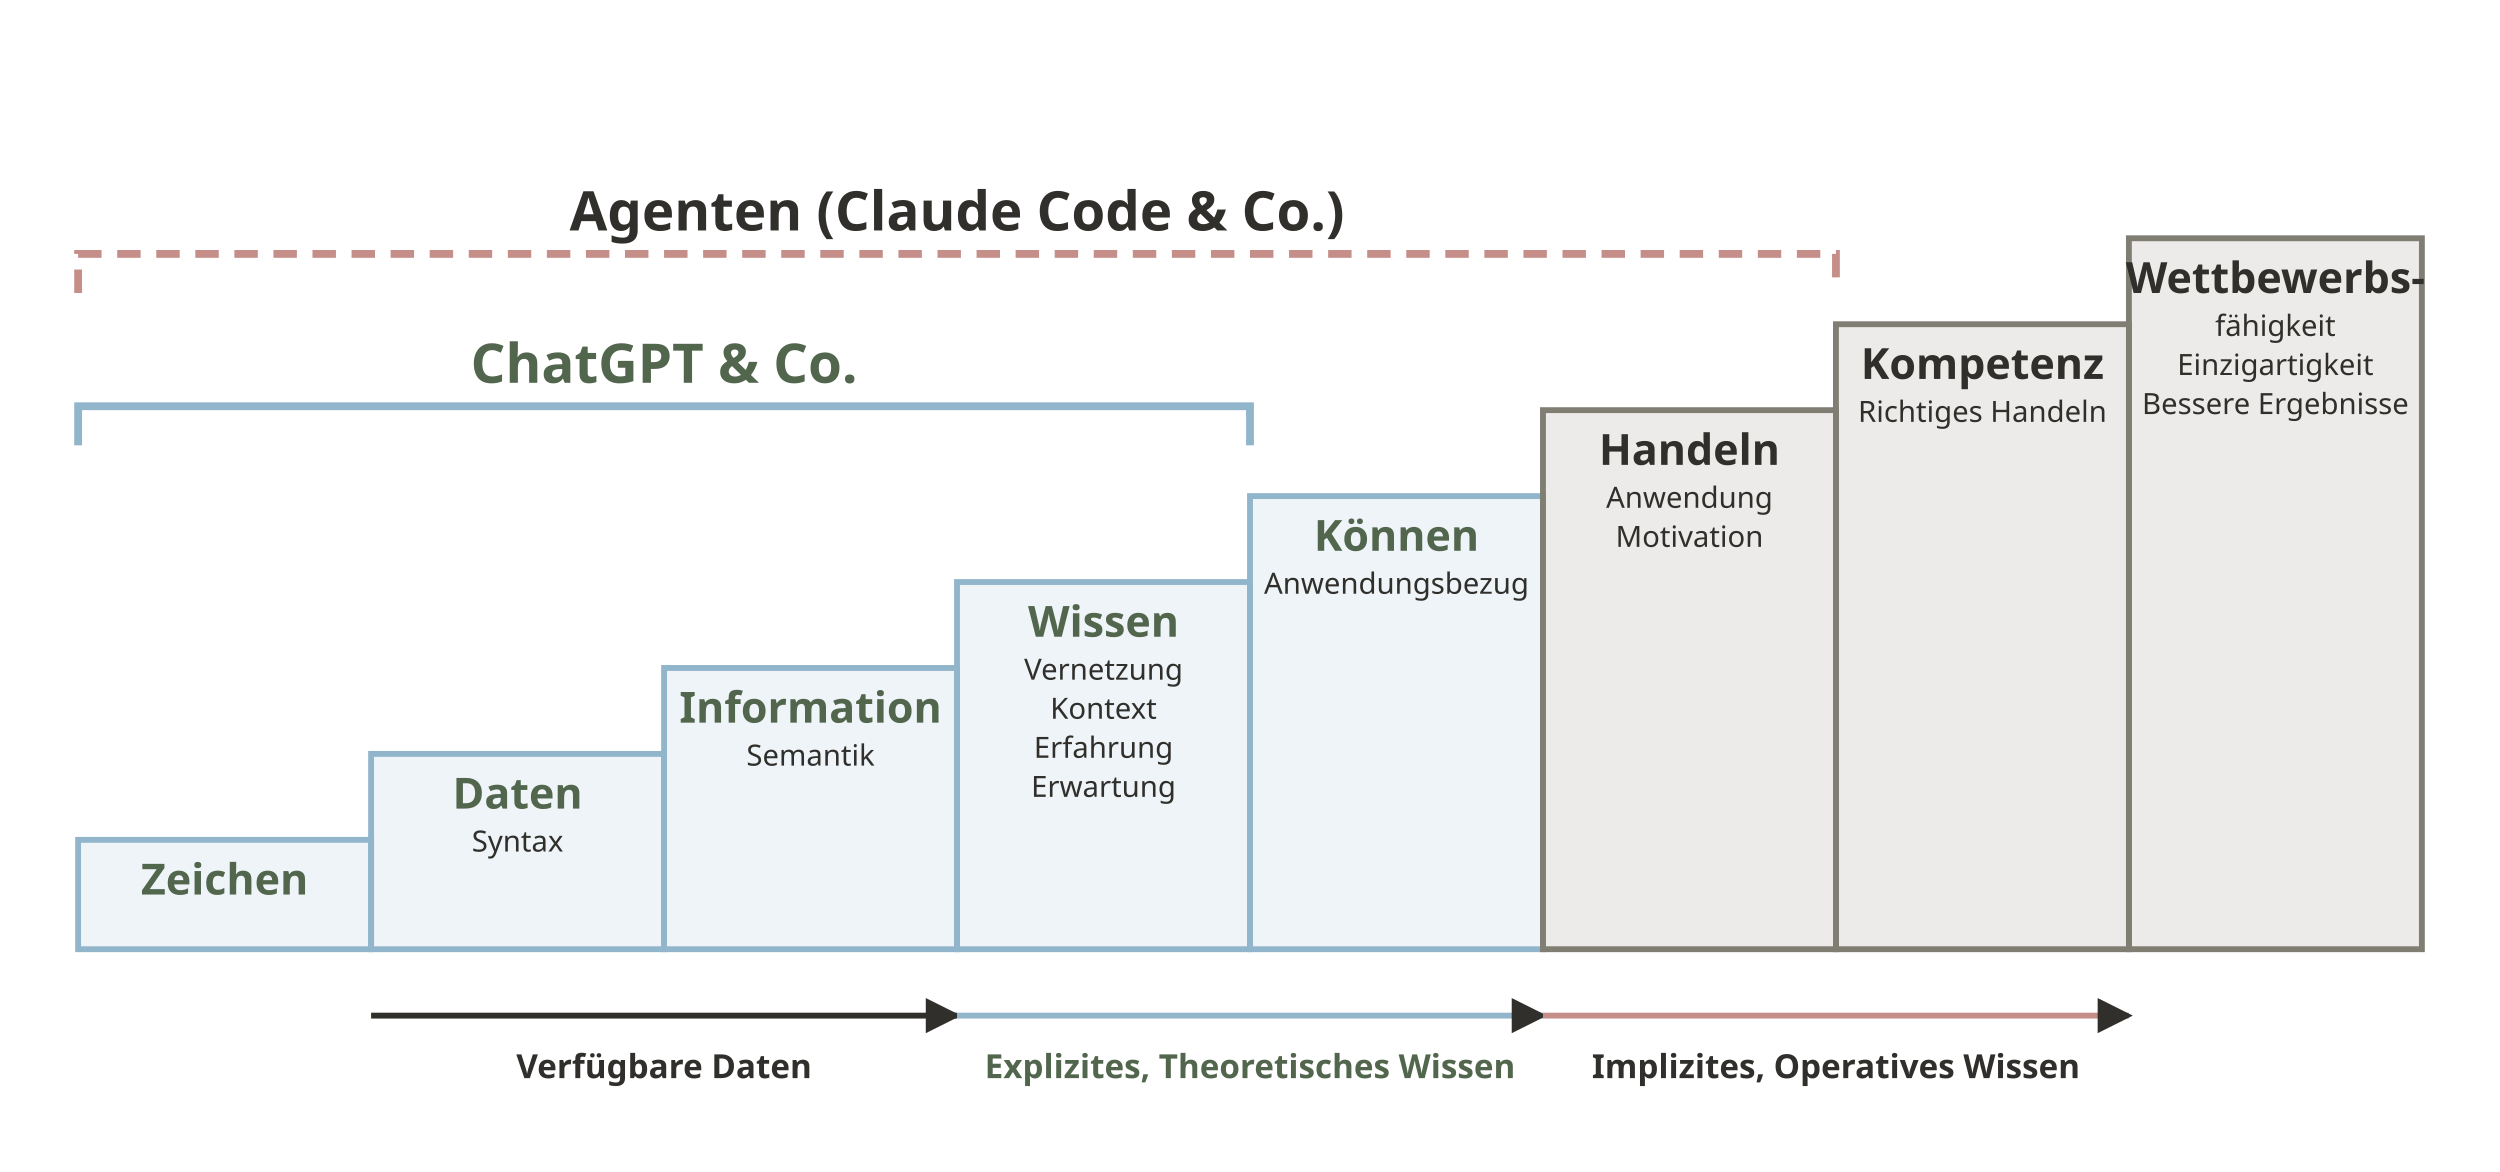
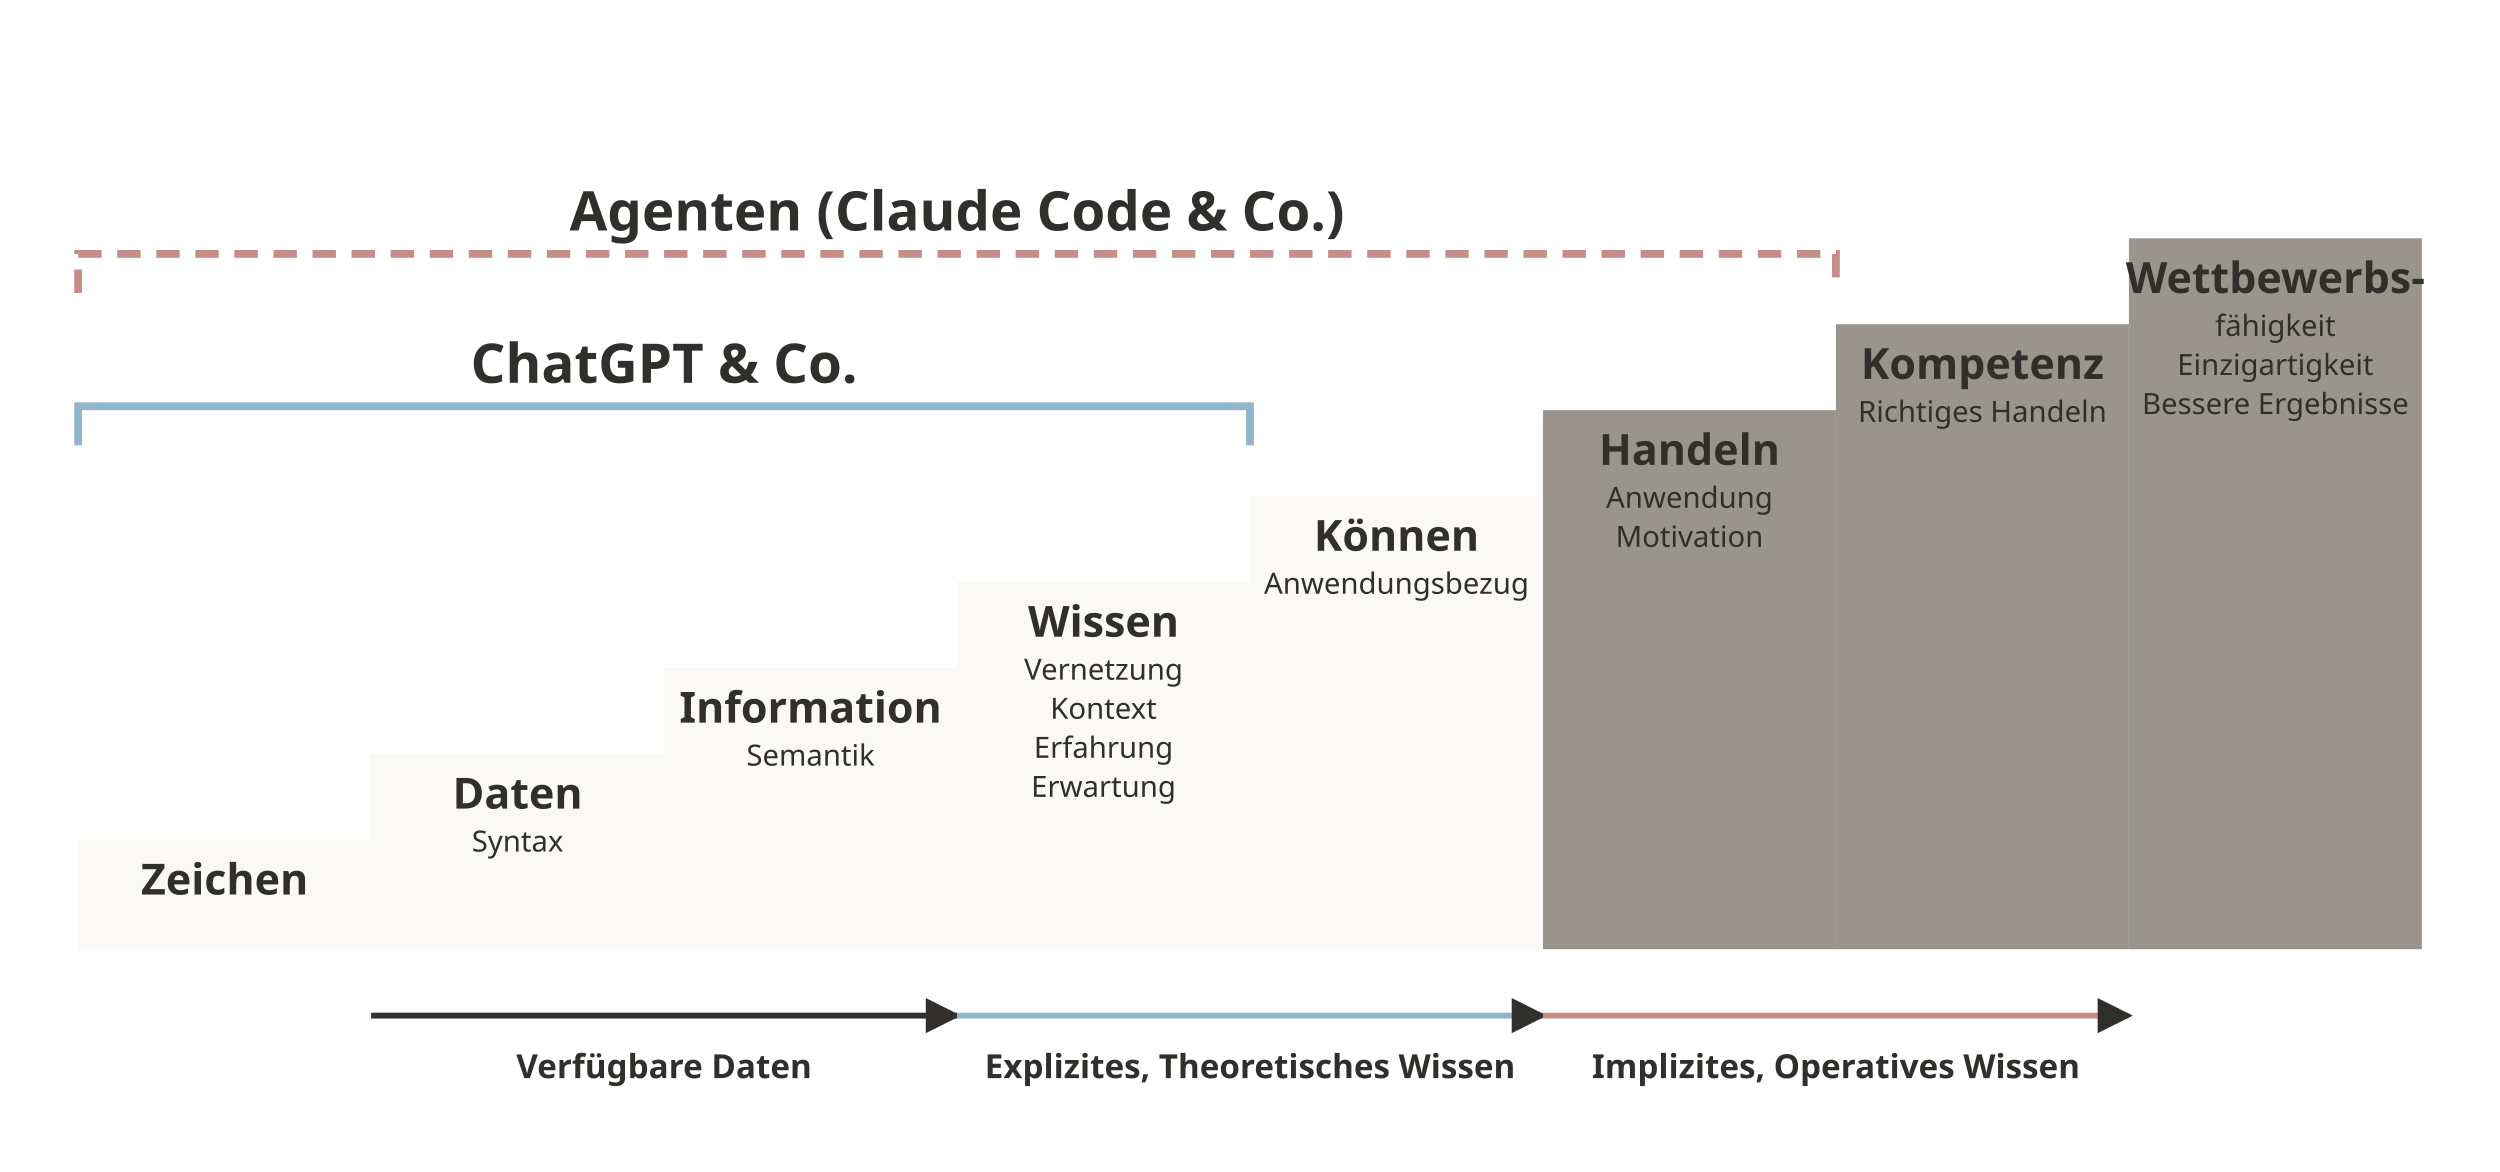
<svg xmlns="http://www.w3.org/2000/svg" viewBox="0 0 1280 600" width="1280" height="600">
  <defs>
    <marker id="a" markerUnits="userSpaceOnUse" markerWidth="18" markerHeight="18" refX="16" refY="9" orient="auto">
      <path d="M0,0 L18,9 L0,18 Z" fill="#302F2B" />
    </marker>
  </defs>
-   <rect x="40" y="430" width="150" height="56" fill="#91B5CB" fill-opacity="0.15" stroke="#91B5CB" stroke-width="3" />
-   <text x="115.0" y="458" font-size="22" font-weight="600" fill="#52664D" text-anchor="middle" font-family="'Space Grotesk', sans-serif" style="font-variant-ligatures:none;font-feature-settings:'liga' 0,'clig' 0">Zeichen</text>
-   <rect x="190" y="386" width="150" height="100" fill="#91B5CB" fill-opacity="0.15" stroke="#91B5CB" stroke-width="3" />
-   <text x="265.0" y="414" font-size="22" font-weight="600" fill="#52664D" text-anchor="middle" font-family="'Space Grotesk', sans-serif" style="font-variant-ligatures:none;font-feature-settings:'liga' 0,'clig' 0">Daten</text>
+   <rect x="40" y="430" width="150" height="56" fill="#F8F7F2" fill-opacity="0.75" />
+   <text x="115.0" y="458" font-size="22" font-weight="600" fill="#302F2B" text-anchor="middle" font-family="'Space Grotesk', sans-serif" style="font-variant-ligatures:none;font-feature-settings:'liga' 0,'clig' 0">Zeichen</text>
+   <rect x="190" y="386" width="150" height="100" fill="#F8F7F2" fill-opacity="0.75" />
+   <text x="265.0" y="414" font-size="22" font-weight="600" fill="#302F2B" text-anchor="middle" font-family="'Space Grotesk', sans-serif" style="font-variant-ligatures:none;font-feature-settings:'liga' 0,'clig' 0">Daten</text>
  <text x="265.0" y="436" font-size="15" font-weight="400" fill="#302F2B" text-anchor="middle" font-family="'Space Grotesk', sans-serif" style="font-variant-ligatures:none;font-feature-settings:'liga' 0,'clig' 0">Syntax</text>
-   <rect x="340" y="342" width="150" height="144" fill="#91B5CB" fill-opacity="0.15" stroke="#91B5CB" stroke-width="3" />
-   <text x="415.0" y="370" font-size="22" font-weight="600" fill="#52664D" text-anchor="middle" font-family="'Space Grotesk', sans-serif" style="font-variant-ligatures:none;font-feature-settings:'liga' 0,'clig' 0">Information</text>
+   <rect x="340" y="342" width="150" height="144" fill="#F8F7F2" fill-opacity="0.75" />
+   <text x="415.0" y="370" font-size="22" font-weight="600" fill="#302F2B" text-anchor="middle" font-family="'Space Grotesk', sans-serif" style="font-variant-ligatures:none;font-feature-settings:'liga' 0,'clig' 0">Information</text>
  <text x="415.0" y="392" font-size="15" font-weight="400" fill="#302F2B" text-anchor="middle" font-family="'Space Grotesk', sans-serif" style="font-variant-ligatures:none;font-feature-settings:'liga' 0,'clig' 0">Semantik</text>
-   <rect x="490" y="298" width="150" height="188" fill="#91B5CB" fill-opacity="0.15" stroke="#91B5CB" stroke-width="3" />
-   <text x="565.0" y="326" font-size="22" font-weight="600" fill="#52664D" text-anchor="middle" font-family="'Space Grotesk', sans-serif" style="font-variant-ligatures:none;font-feature-settings:'liga' 0,'clig' 0">Wissen</text>
+   <rect x="490" y="298" width="150" height="188" fill="#F8F7F2" fill-opacity="0.75" />
+   <text x="565.0" y="326" font-size="22" font-weight="600" fill="#302F2B" text-anchor="middle" font-family="'Space Grotesk', sans-serif" style="font-variant-ligatures:none;font-feature-settings:'liga' 0,'clig' 0">Wissen</text>
  <text x="565.0" y="348" font-size="15" font-weight="400" fill="#302F2B" text-anchor="middle" font-family="'Space Grotesk', sans-serif" style="font-variant-ligatures:none;font-feature-settings:'liga' 0,'clig' 0">Vernetzung</text>
  <text x="565.0" y="368" font-size="15" font-weight="400" fill="#302F2B" text-anchor="middle" font-family="'Space Grotesk', sans-serif" style="font-variant-ligatures:none;font-feature-settings:'liga' 0,'clig' 0">Kontext</text>
  <text x="565.0" y="388" font-size="15" font-weight="400" fill="#302F2B" text-anchor="middle" font-family="'Space Grotesk', sans-serif" style="font-variant-ligatures:none;font-feature-settings:'liga' 0,'clig' 0">Erfahrung</text>
  <text x="565.0" y="408" font-size="15" font-weight="400" fill="#302F2B" text-anchor="middle" font-family="'Space Grotesk', sans-serif" style="font-variant-ligatures:none;font-feature-settings:'liga' 0,'clig' 0">Erwartung</text>
-   <rect x="640" y="254" width="150" height="232" fill="#91B5CB" fill-opacity="0.15" stroke="#91B5CB" stroke-width="3" />
-   <text x="715.0" y="282" font-size="22" font-weight="600" fill="#52664D" text-anchor="middle" font-family="'Space Grotesk', sans-serif" style="font-variant-ligatures:none;font-feature-settings:'liga' 0,'clig' 0">Können</text>
+   <rect x="640" y="254" width="150" height="232" fill="#F8F7F2" fill-opacity="0.75" />
+   <text x="715.0" y="282" font-size="22" font-weight="600" fill="#302F2B" text-anchor="middle" font-family="'Space Grotesk', sans-serif" style="font-variant-ligatures:none;font-feature-settings:'liga' 0,'clig' 0">Können</text>
  <text x="715.0" y="304" font-size="15" font-weight="400" fill="#302F2B" text-anchor="middle" font-family="'Space Grotesk', sans-serif" style="font-variant-ligatures:none;font-feature-settings:'liga' 0,'clig' 0">Anwendungsbezug</text>
-   <rect x="790" y="210" width="150" height="276" fill="#807D73" fill-opacity="0.15" stroke="#807D73" stroke-width="3" />
+   <rect x="790" y="210" width="150" height="276" fill="#99958C" />
  <text x="865.0" y="238" font-size="22" font-weight="600" fill="#302F2B" text-anchor="middle" font-family="'Space Grotesk', sans-serif" style="font-variant-ligatures:none;font-feature-settings:'liga' 0,'clig' 0">Handeln</text>
  <text x="865.0" y="260" font-size="15" font-weight="400" fill="#302F2B" text-anchor="middle" font-family="'Space Grotesk', sans-serif" style="font-variant-ligatures:none;font-feature-settings:'liga' 0,'clig' 0">Anwendung</text>
  <text x="865.0" y="280" font-size="15" font-weight="400" fill="#302F2B" text-anchor="middle" font-family="'Space Grotesk', sans-serif" style="font-variant-ligatures:none;font-feature-settings:'liga' 0,'clig' 0">Motivation</text>
-   <rect x="940" y="166" width="150" height="320" fill="#807D73" fill-opacity="0.15" stroke="#807D73" stroke-width="3" />
+   <rect x="940" y="166" width="150" height="320" fill="#99958C" />
  <text x="1015.0" y="194" font-size="22" font-weight="600" fill="#302F2B" text-anchor="middle" font-family="'Space Grotesk', sans-serif" style="font-variant-ligatures:none;font-feature-settings:'liga' 0,'clig' 0">Kompetenz</text>
  <text x="1015.0" y="216" font-size="15" font-weight="400" fill="#302F2B" text-anchor="middle" font-family="'Space Grotesk', sans-serif" style="font-variant-ligatures:none;font-feature-settings:'liga' 0,'clig' 0">Richtiges Handeln</text>
-   <rect x="1090" y="122" width="150" height="364" fill="#807D73" fill-opacity="0.15" stroke="#807D73" stroke-width="3" />
+   <rect x="1090" y="122" width="150" height="364" fill="#99958C" />
  <text x="1165.0" y="150" font-size="22" font-weight="600" fill="#302F2B" text-anchor="middle" font-family="'Space Grotesk', sans-serif" style="font-variant-ligatures:none;font-feature-settings:'liga' 0,'clig' 0">Wettbewerbs-</text>
  <text x="1165.0" y="172" font-size="15" font-weight="400" fill="#302F2B" text-anchor="middle" font-family="'Space Grotesk', sans-serif" style="font-variant-ligatures:none;font-feature-settings:'liga' 0,'clig' 0">fähigkeit</text>
  <text x="1165.0" y="192" font-size="15" font-weight="400" fill="#302F2B" text-anchor="middle" font-family="'Space Grotesk', sans-serif" style="font-variant-ligatures:none;font-feature-settings:'liga' 0,'clig' 0">Einzigartigkeit</text>
  <text x="1165.0" y="212" font-size="15" font-weight="400" fill="#302F2B" text-anchor="middle" font-family="'Space Grotesk', sans-serif" style="font-variant-ligatures:none;font-feature-settings:'liga' 0,'clig' 0">Bessere Ergebnisse</text>
  <line x1="190" y1="520" x2="490" y2="520" stroke="#302F2B" stroke-width="3" marker-end="url(#a)" />
  <text x="340.0" y="552" font-size="17" font-weight="600" fill="#302F2B" text-anchor="middle" font-family="'Space Grotesk', sans-serif" style="font-variant-ligatures:none;font-feature-settings:'liga' 0,'clig' 0">Verfügbare Daten</text>
  <line x1="490" y1="520" x2="790" y2="520" stroke="#91B5CB" stroke-width="3" marker-end="url(#a)" />
-   <text x="640.0" y="552" font-size="17" font-weight="600" fill="#52664D" text-anchor="middle" font-family="'Space Grotesk', sans-serif" style="font-variant-ligatures:none;font-feature-settings:'liga' 0,'clig' 0">Explizites, Theoretisches Wissen</text>
+   <text x="640.0" y="552" font-size="17" font-weight="600" fill="#302F2B" text-anchor="middle" font-family="'Space Grotesk', sans-serif" style="font-variant-ligatures:none;font-feature-settings:'liga' 0,'clig' 0">Explizites, Theoretisches Wissen</text>
  <line x1="790" y1="520" x2="1090" y2="520" stroke="#C58E89" stroke-width="3" marker-end="url(#a)" />
  <text x="940.0" y="552" font-size="17" font-weight="600" fill="#302F2B" text-anchor="middle" font-family="'Space Grotesk', sans-serif" style="font-variant-ligatures:none;font-feature-settings:'liga' 0,'clig' 0">Implizites, Operatives Wissen</text>
  <path d="M40,228 L40,208 L640,208 L640,228" fill="none" stroke="#91B5CB" stroke-width="4" />
-   <text x="340.0" y="196" font-size="28" font-weight="600" fill="#52664D" text-anchor="middle" font-family="'Space Grotesk', sans-serif" style="font-variant-ligatures:none;font-feature-settings:'liga' 0,'clig' 0">ChatGPT &amp; Co.</text>
+   <text x="340.0" y="196" font-size="28" font-weight="600" fill="#302F2B" text-anchor="middle" font-family="'Space Grotesk', sans-serif" style="font-variant-ligatures:none;font-feature-settings:'liga' 0,'clig' 0">ChatGPT &amp; Co.</text>
  <path d="M40,150 L40,130 L940,130 L940,150" fill="none" stroke="#C58E89" stroke-width="4" stroke-dasharray="12 8" />
  <text x="490.0" y="118" font-size="28" font-weight="600" fill="#302F2B" text-anchor="middle" font-family="'Space Grotesk', sans-serif" style="font-variant-ligatures:none;font-feature-settings:'liga' 0,'clig' 0">Agenten (Claude Code &amp; Co.)</text>
</svg>
